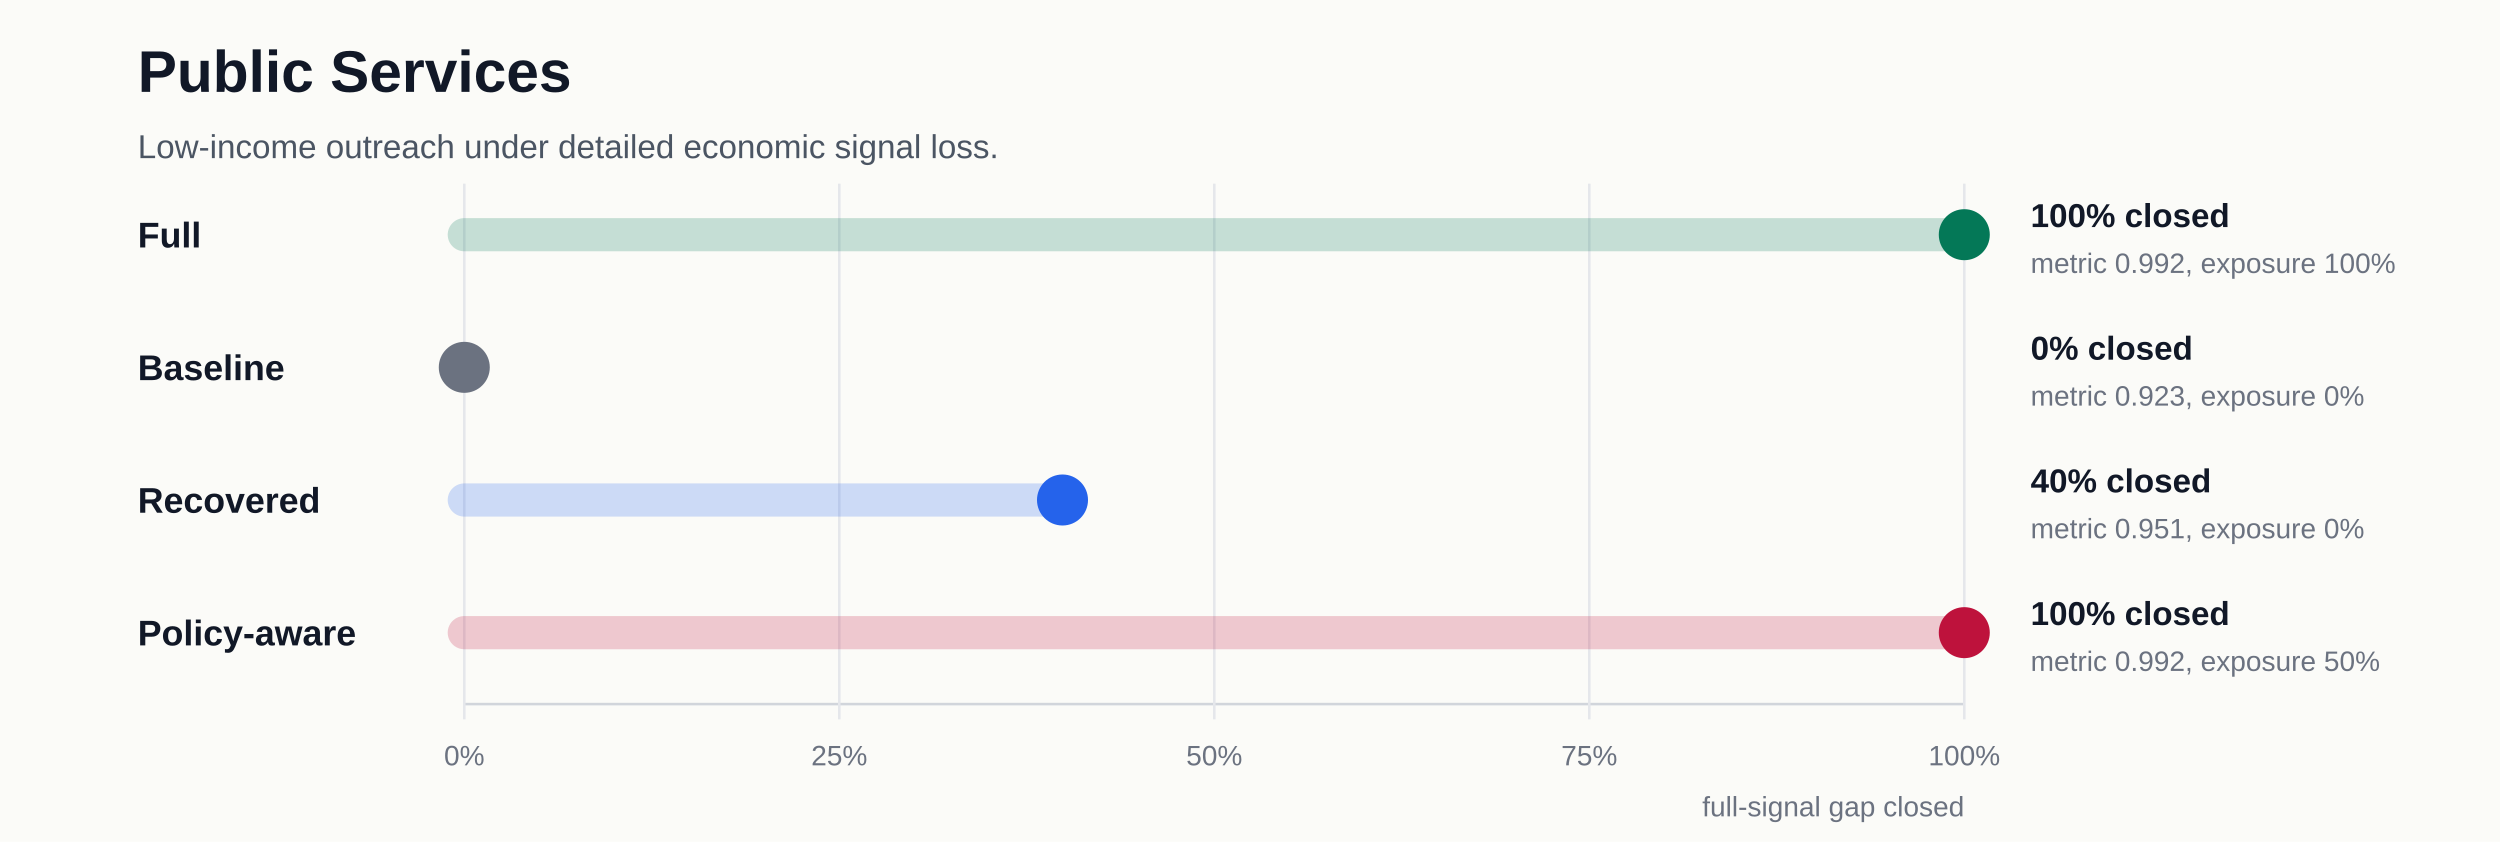
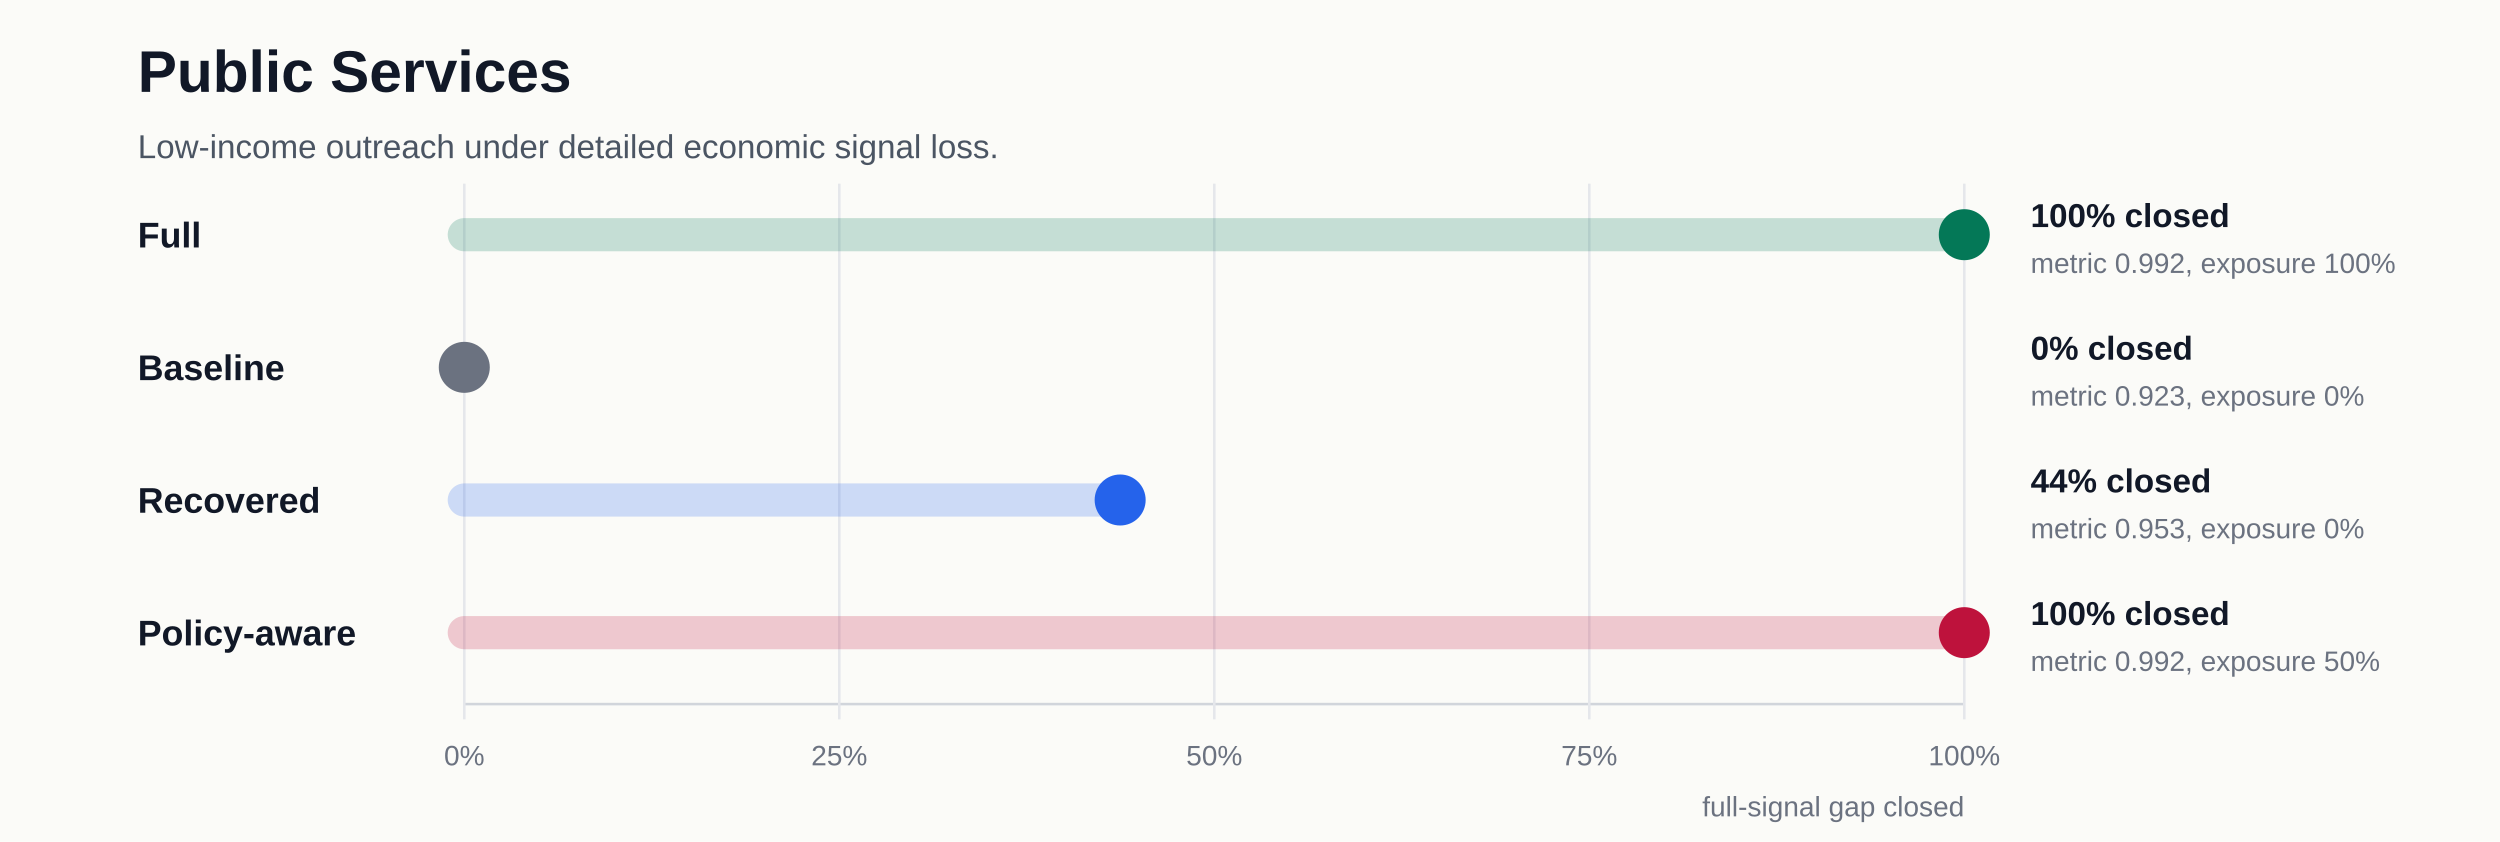
<svg xmlns="http://www.w3.org/2000/svg" width="980" height="330" viewBox="0 0 980 330">
  <rect width="100%" height="100%" fill="#fbfbf8" />
  <text x="54" y="36" font-family="Arial, sans-serif" font-size="23" font-weight="700" fill="#111827">Public Services</text>
  <text x="54" y="62" font-family="Arial, sans-serif" font-size="13" fill="#4b5563">Low-income outreach under detailed economic signal loss.</text>
  <line x1="182" y1="276" x2="770" y2="276" stroke="#d1d5db" stroke-width="1" />
  <line x1="182.0" y1="72" x2="182.0" y2="282" stroke="#e5e7eb" stroke-width="1" />
  <text x="182.0" y="300" text-anchor="middle" font-family="Arial, sans-serif" font-size="11" fill="#6b7280">0%</text>
  <line x1="329.0" y1="72" x2="329.0" y2="282" stroke="#e5e7eb" stroke-width="1" />
  <text x="329.0" y="300" text-anchor="middle" font-family="Arial, sans-serif" font-size="11" fill="#6b7280">25%</text>
  <line x1="476.0" y1="72" x2="476.0" y2="282" stroke="#e5e7eb" stroke-width="1" />
  <text x="476.0" y="300" text-anchor="middle" font-family="Arial, sans-serif" font-size="11" fill="#6b7280">50%</text>
  <line x1="623.0" y1="72" x2="623.0" y2="282" stroke="#e5e7eb" stroke-width="1" />
  <text x="623.0" y="300" text-anchor="middle" font-family="Arial, sans-serif" font-size="11" fill="#6b7280">75%</text>
  <line x1="770.0" y1="72" x2="770.0" y2="282" stroke="#e5e7eb" stroke-width="1" />
  <text x="770.0" y="300" text-anchor="middle" font-family="Arial, sans-serif" font-size="11" fill="#6b7280">100%</text>
  <text x="54" y="97" font-family="Arial, sans-serif" font-size="14" font-weight="700" fill="#111827">Full</text>
  <line x1="182" y1="92" x2="770.0" y2="92" stroke="#047857" stroke-width="13" stroke-linecap="round" opacity="0.22" />
  <circle cx="770.0" cy="92" r="10" fill="#047857" />
  <text x="796" y="89" font-family="Arial, sans-serif" font-size="13" font-weight="700" fill="#111827">100% closed</text>
  <text x="796" y="107" font-family="Arial, sans-serif" font-size="11" fill="#6b7280">metric 0.992, exposure 100%</text>
  <text x="54" y="149" font-family="Arial, sans-serif" font-size="14" font-weight="700" fill="#111827">Baseline</text>
  <line x1="182" y1="144" x2="182.0" y2="144" stroke="#6b7280" stroke-width="13" stroke-linecap="round" opacity="0.22" />
  <circle cx="182.0" cy="144" r="10" fill="#6b7280" />
  <text x="796" y="141" font-family="Arial, sans-serif" font-size="13" font-weight="700" fill="#111827">0% closed</text>
  <text x="796" y="159" font-family="Arial, sans-serif" font-size="11" fill="#6b7280">metric 0.923, exposure 0%</text>
  <text x="54" y="201" font-family="Arial, sans-serif" font-size="14" font-weight="700" fill="#111827">Recovered</text>
-   <line x1="182" y1="196" x2="416.5" y2="196" stroke="#2563eb" stroke-width="13" stroke-linecap="round" opacity="0.22" />
-   <circle cx="416.5" cy="196" r="10" fill="#2563eb" />
-   <text x="796" y="193" font-family="Arial, sans-serif" font-size="13" font-weight="700" fill="#111827">40% closed</text>
-   <text x="796" y="211" font-family="Arial, sans-serif" font-size="11" fill="#6b7280">metric 0.951, exposure 0%</text>
+   <line x1="182" y1="196" x2="439.1" y2="196" stroke="#2563eb" stroke-width="13" stroke-linecap="round" opacity="0.22" />
+   <circle cx="439.1" cy="196" r="10" fill="#2563eb" />
+   <text x="796" y="193" font-family="Arial, sans-serif" font-size="13" font-weight="700" fill="#111827">44% closed</text>
+   <text x="796" y="211" font-family="Arial, sans-serif" font-size="11" fill="#6b7280">metric 0.953, exposure 0%</text>
  <text x="54" y="253" font-family="Arial, sans-serif" font-size="14" font-weight="700" fill="#111827">Policy-aware</text>
  <line x1="182" y1="248" x2="770.0" y2="248" stroke="#be123c" stroke-width="13" stroke-linecap="round" opacity="0.22" />
  <circle cx="770.0" cy="248" r="10" fill="#be123c" />
  <text x="796" y="245" font-family="Arial, sans-serif" font-size="13" font-weight="700" fill="#111827">100% closed</text>
  <text x="796" y="263" font-family="Arial, sans-serif" font-size="11" fill="#6b7280">metric 0.992, exposure 50%</text>
  <text x="770" y="320" text-anchor="end" font-family="Arial, sans-serif" font-size="11" fill="#6b7280">full-signal gap closed</text>
</svg>
